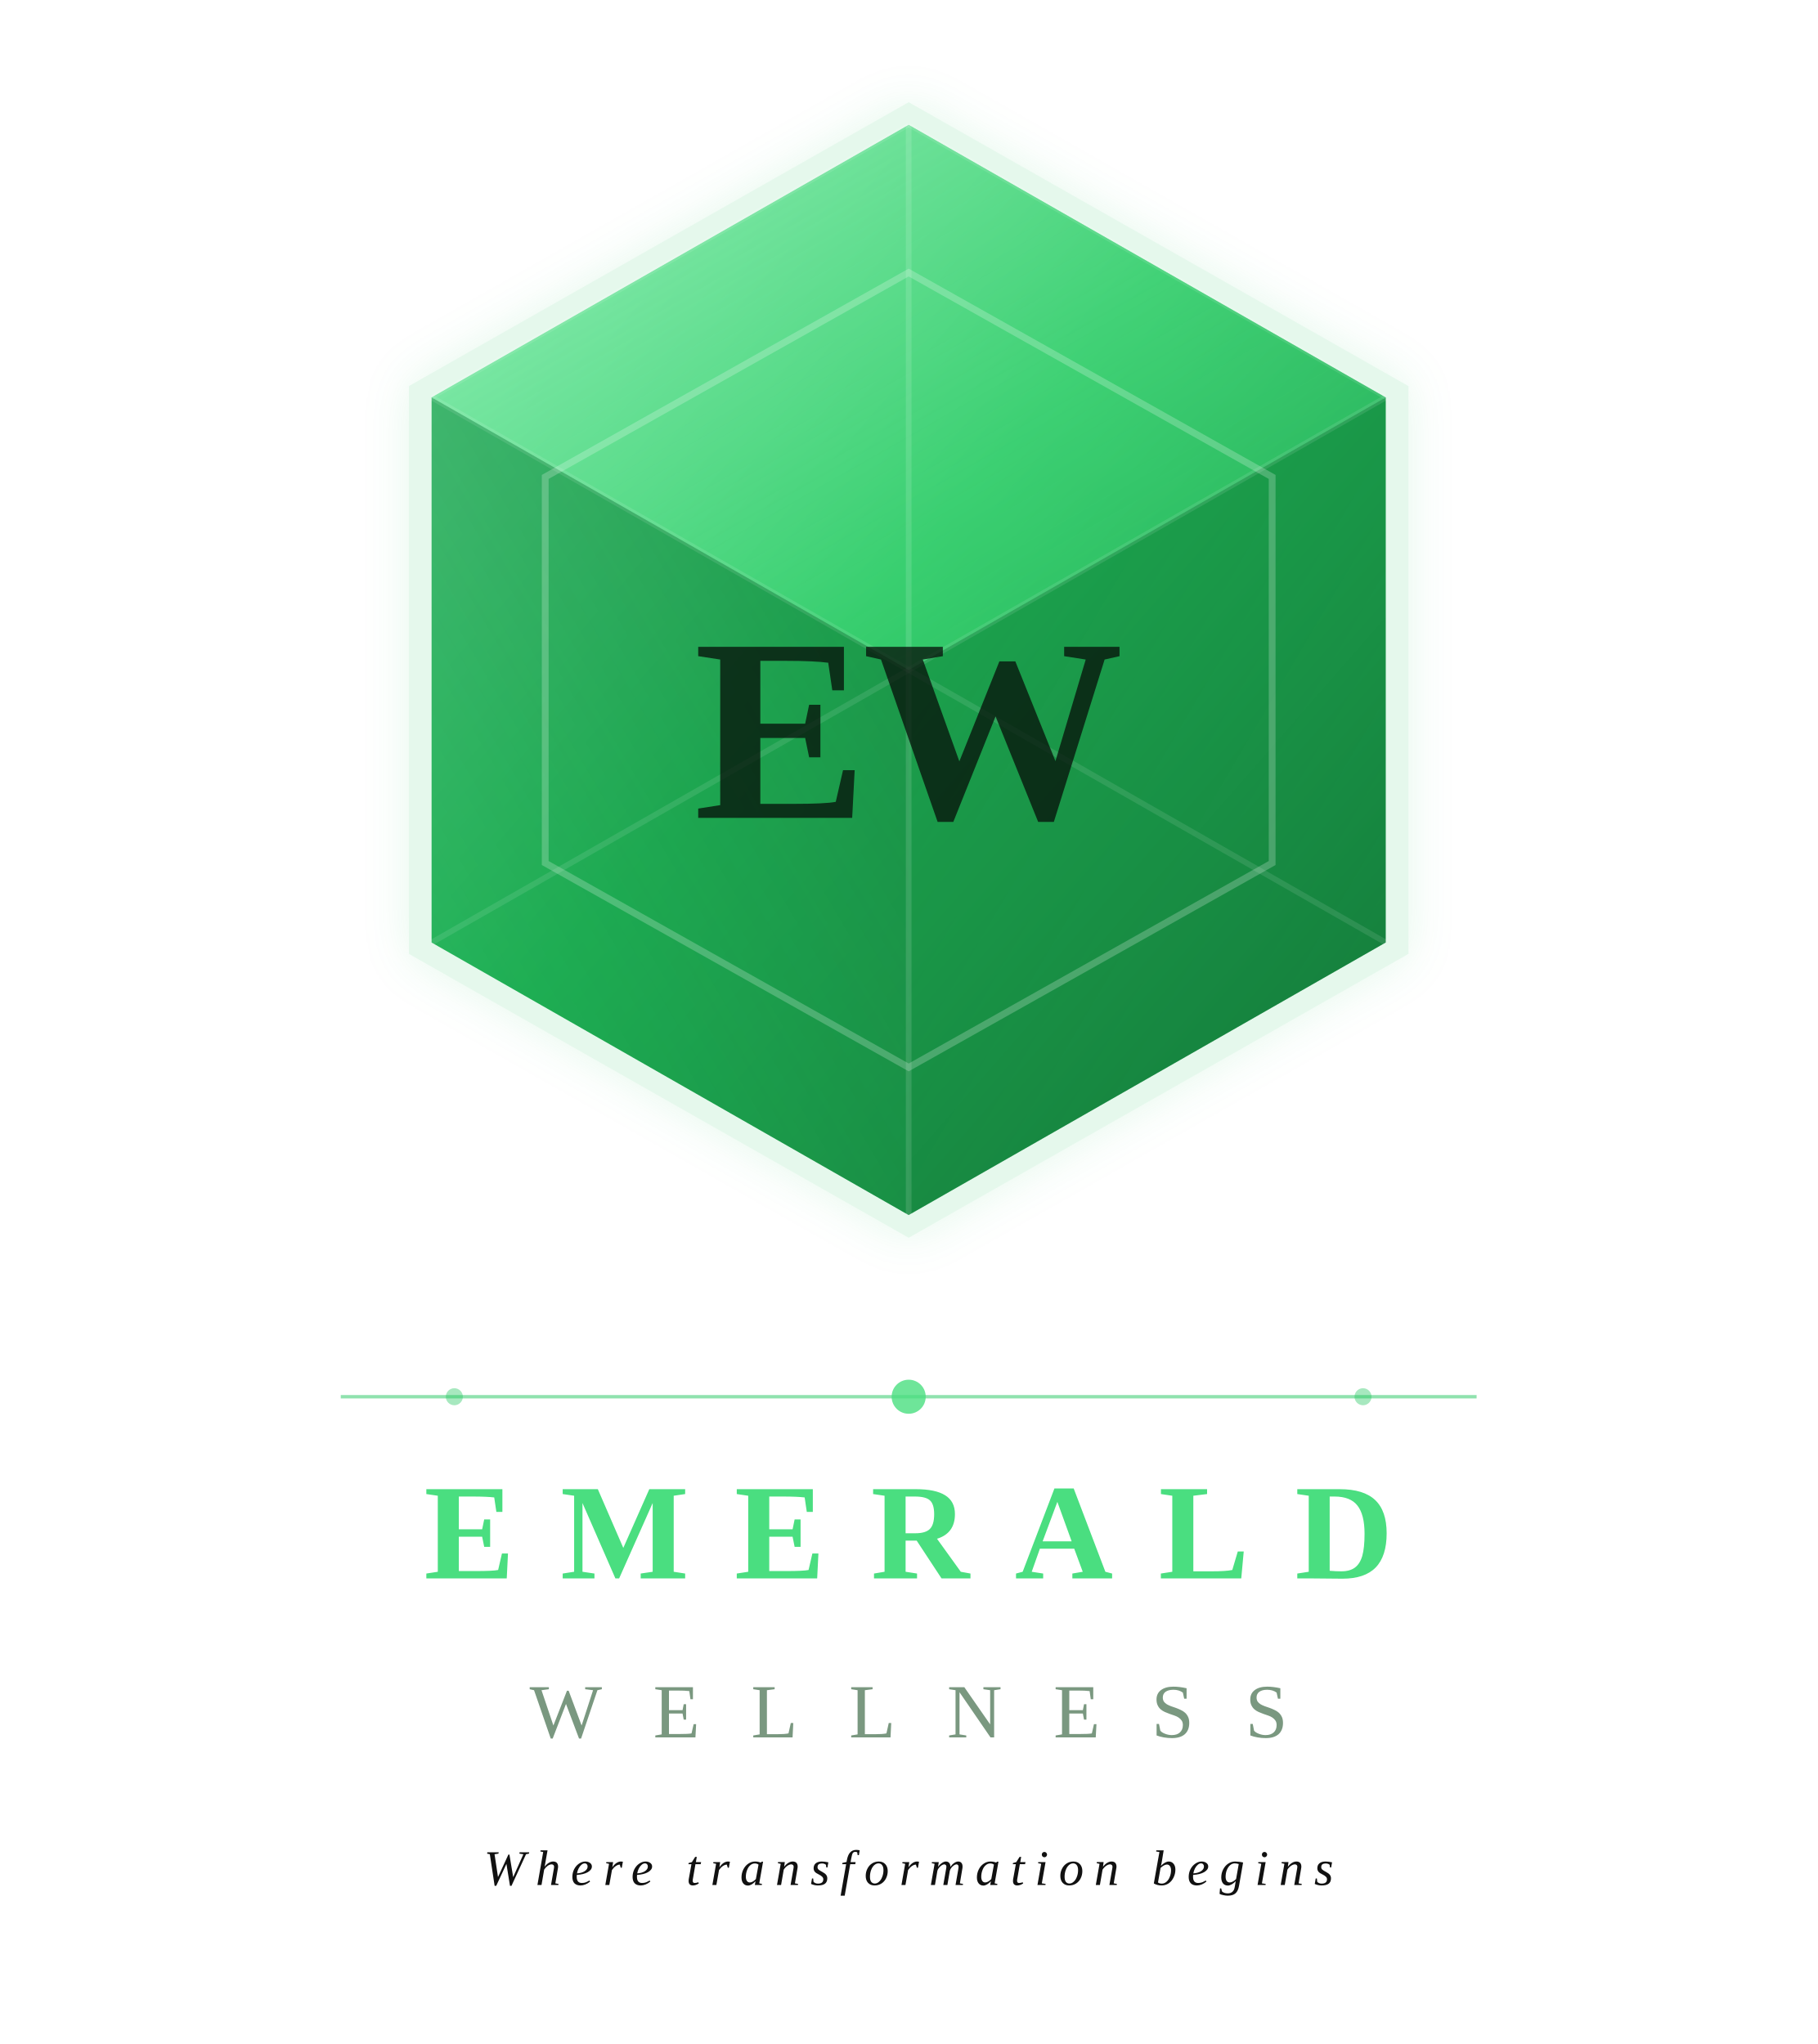
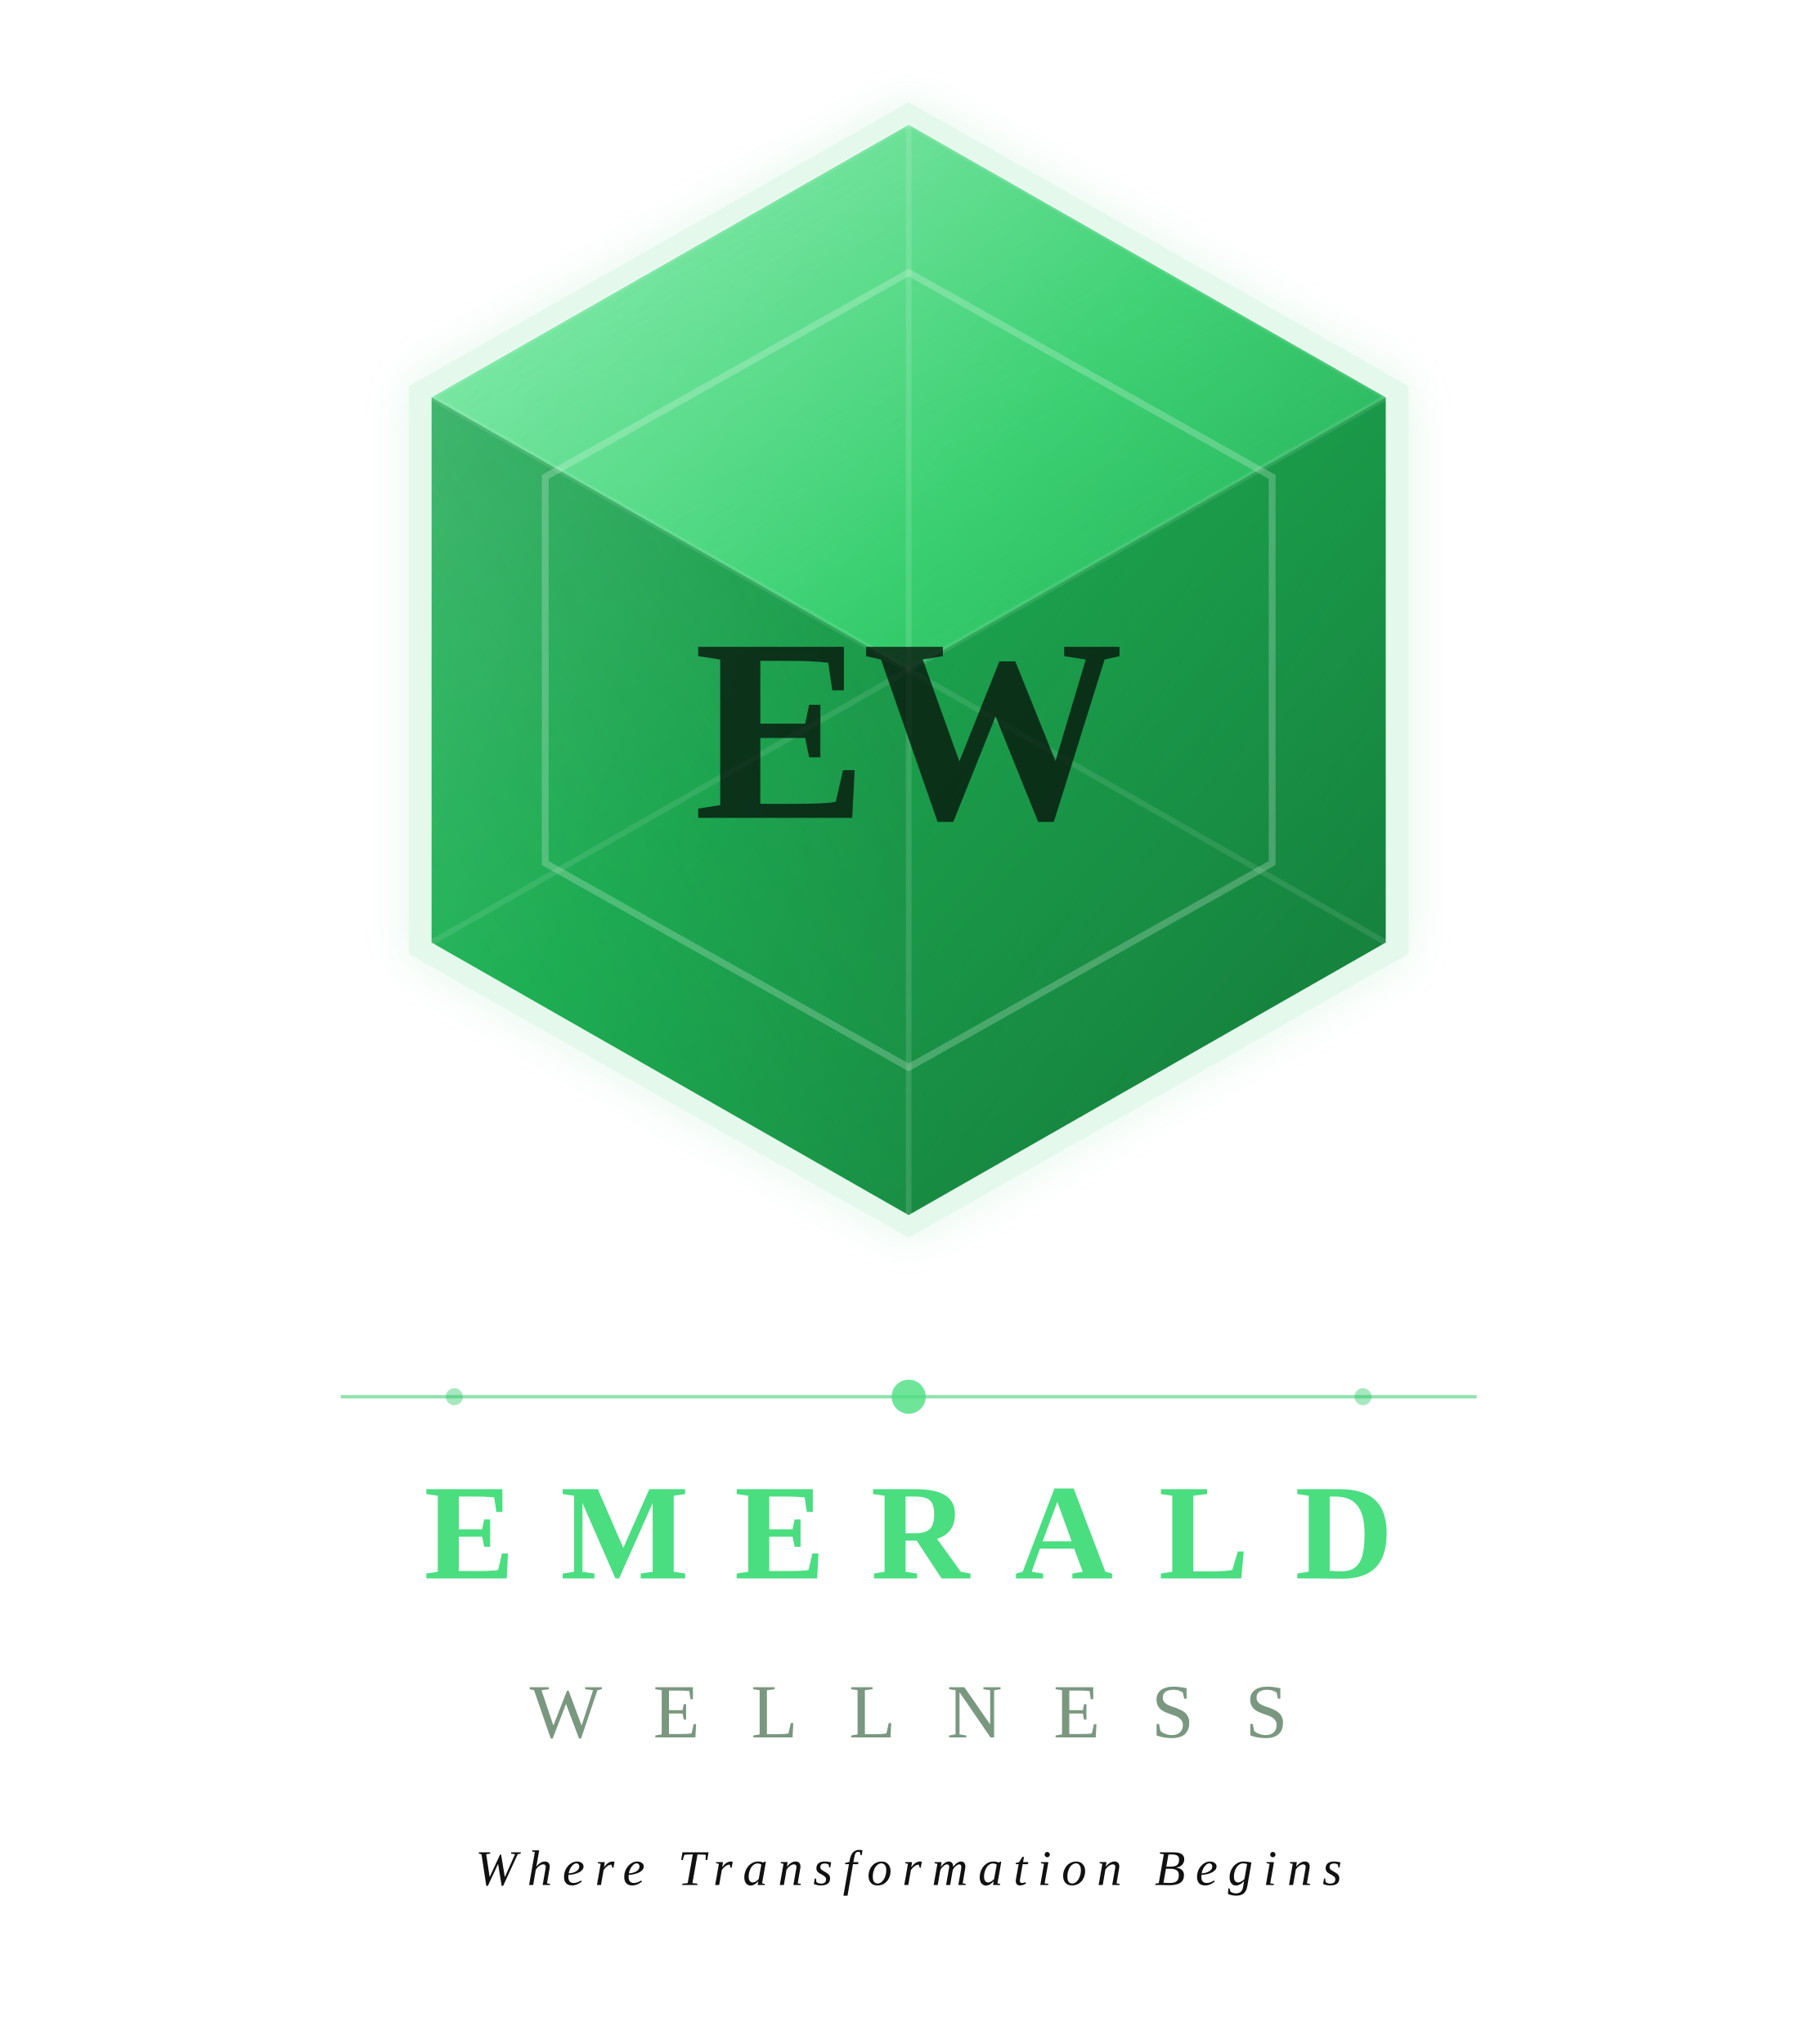
<svg xmlns="http://www.w3.org/2000/svg" viewBox="0 0 320 360" width="320" height="360">
  <defs>
    <linearGradient id="gemMain" x1="0%" y1="0%" x2="100%" y2="100%">
      <stop offset="0%" stop-color="#6ee7a0" />
      <stop offset="45%" stop-color="#22c55e" />
      <stop offset="100%" stop-color="#15803d" />
    </linearGradient>
    <linearGradient id="gemTop" x1="0%" y1="0%" x2="100%" y2="100%">
      <stop offset="0%" stop-color="#bbf7d0" stop-opacity="0.55" />
      <stop offset="100%" stop-color="#4ade80" stop-opacity="0.15" />
    </linearGradient>
    <linearGradient id="gemLeft" x1="100%" y1="0%" x2="0%" y2="100%">
      <stop offset="0%" stop-color="#166534" stop-opacity="0.5" />
      <stop offset="100%" stop-color="#15803d" stop-opacity="0.25" />
    </linearGradient>
    <linearGradient id="gemRight" x1="0%" y1="0%" x2="100%" y2="100%">
      <stop offset="0%" stop-color="#000000" stop-opacity="0.18" />
      <stop offset="100%" stop-color="#000000" stop-opacity="0.08" />
    </linearGradient>
    <filter id="glow">
      <feGaussianBlur stdDeviation="4" result="coloredBlur" />
      <feMerge>
        <feMergeNode in="coloredBlur" />
        <feMergeNode in="SourceGraphic" />
      </feMerge>
    </filter>
  </defs>
  <polygon points="160,18 248,68 248,168 160,218 72,168 72,68" fill="#22c55e" opacity="0.12" filter="url(#glow)" />
  <polygon points="160,22 244,70 244,166 160,214 76,166 76,70" fill="url(#gemMain)" />
  <polygon points="160,22 244,70 160,118 76,70" fill="url(#gemTop)" />
  <polygon points="76,70 160,118 160,214 76,166" fill="url(#gemLeft)" />
  <polygon points="244,70 160,118 160,214 244,166" fill="url(#gemRight)" />
  <polygon points="160,48 224,84 224,152 160,188 96,152 96,84" fill="none" stroke="rgba(255,255,255,0.22)" stroke-width="1.2" />
  <line x1="160" y1="22" x2="160" y2="214" stroke="rgba(255,255,255,0.13)" stroke-width="1" />
  <line x1="76" y1="70" x2="244" y2="166" stroke="rgba(255,255,255,0.10)" stroke-width="1" />
  <line x1="244" y1="70" x2="76" y2="166" stroke="rgba(255,255,255,0.10)" stroke-width="1" />
  <line x1="160" y1="22" x2="76" y2="70" stroke="rgba(255,255,255,0.10)" stroke-width="0.8" />
  <line x1="160" y1="22" x2="244" y2="70" stroke="rgba(255,255,255,0.10)" stroke-width="0.8" />
  <text x="160" y="131" text-anchor="middle" dominant-baseline="middle" font-family="Georgia, 'Times New Roman', serif" font-size="46" font-weight="700" letter-spacing="-1" fill="rgba(6,14,8,0.75)">EW</text>
  <line x1="60" y1="246" x2="260" y2="246" stroke="#22c55e" stroke-width="0.6" opacity="0.5" />
  <circle cx="160" cy="246" r="3" fill="#4ade80" opacity="0.8" />
  <circle cx="80" cy="246" r="1.5" fill="#22c55e" opacity="0.4" />
  <circle cx="240" cy="246" r="1.5" fill="#22c55e" opacity="0.4" />
  <text x="160" y="278" text-anchor="middle" font-family="Georgia, 'Times New Roman', serif" font-size="24" font-weight="700" letter-spacing="8" fill="#4ade80">EMERALD</text>
  <text x="160" y="306" text-anchor="middle" font-family="Georgia, 'Times New Roman', serif" font-size="13.5" font-weight="400" letter-spacing="9" fill="#7a9880">WELLNESS</text>
-   <text x="160" y="332" text-anchor="middle" font-family="Georgia, 'Times New Roman', serif" font-size="8.8" font-style="italic" letter-spacing="1.8" fill="#111111">Where transformation begins</text>
+   <text x="160" y="332" text-anchor="middle" font-family="Georgia, 'Times New Roman', serif" font-size="8.8" font-style="italic" letter-spacing="1.8" fill="#111111">Where Transformation Begins</text>
</svg>
